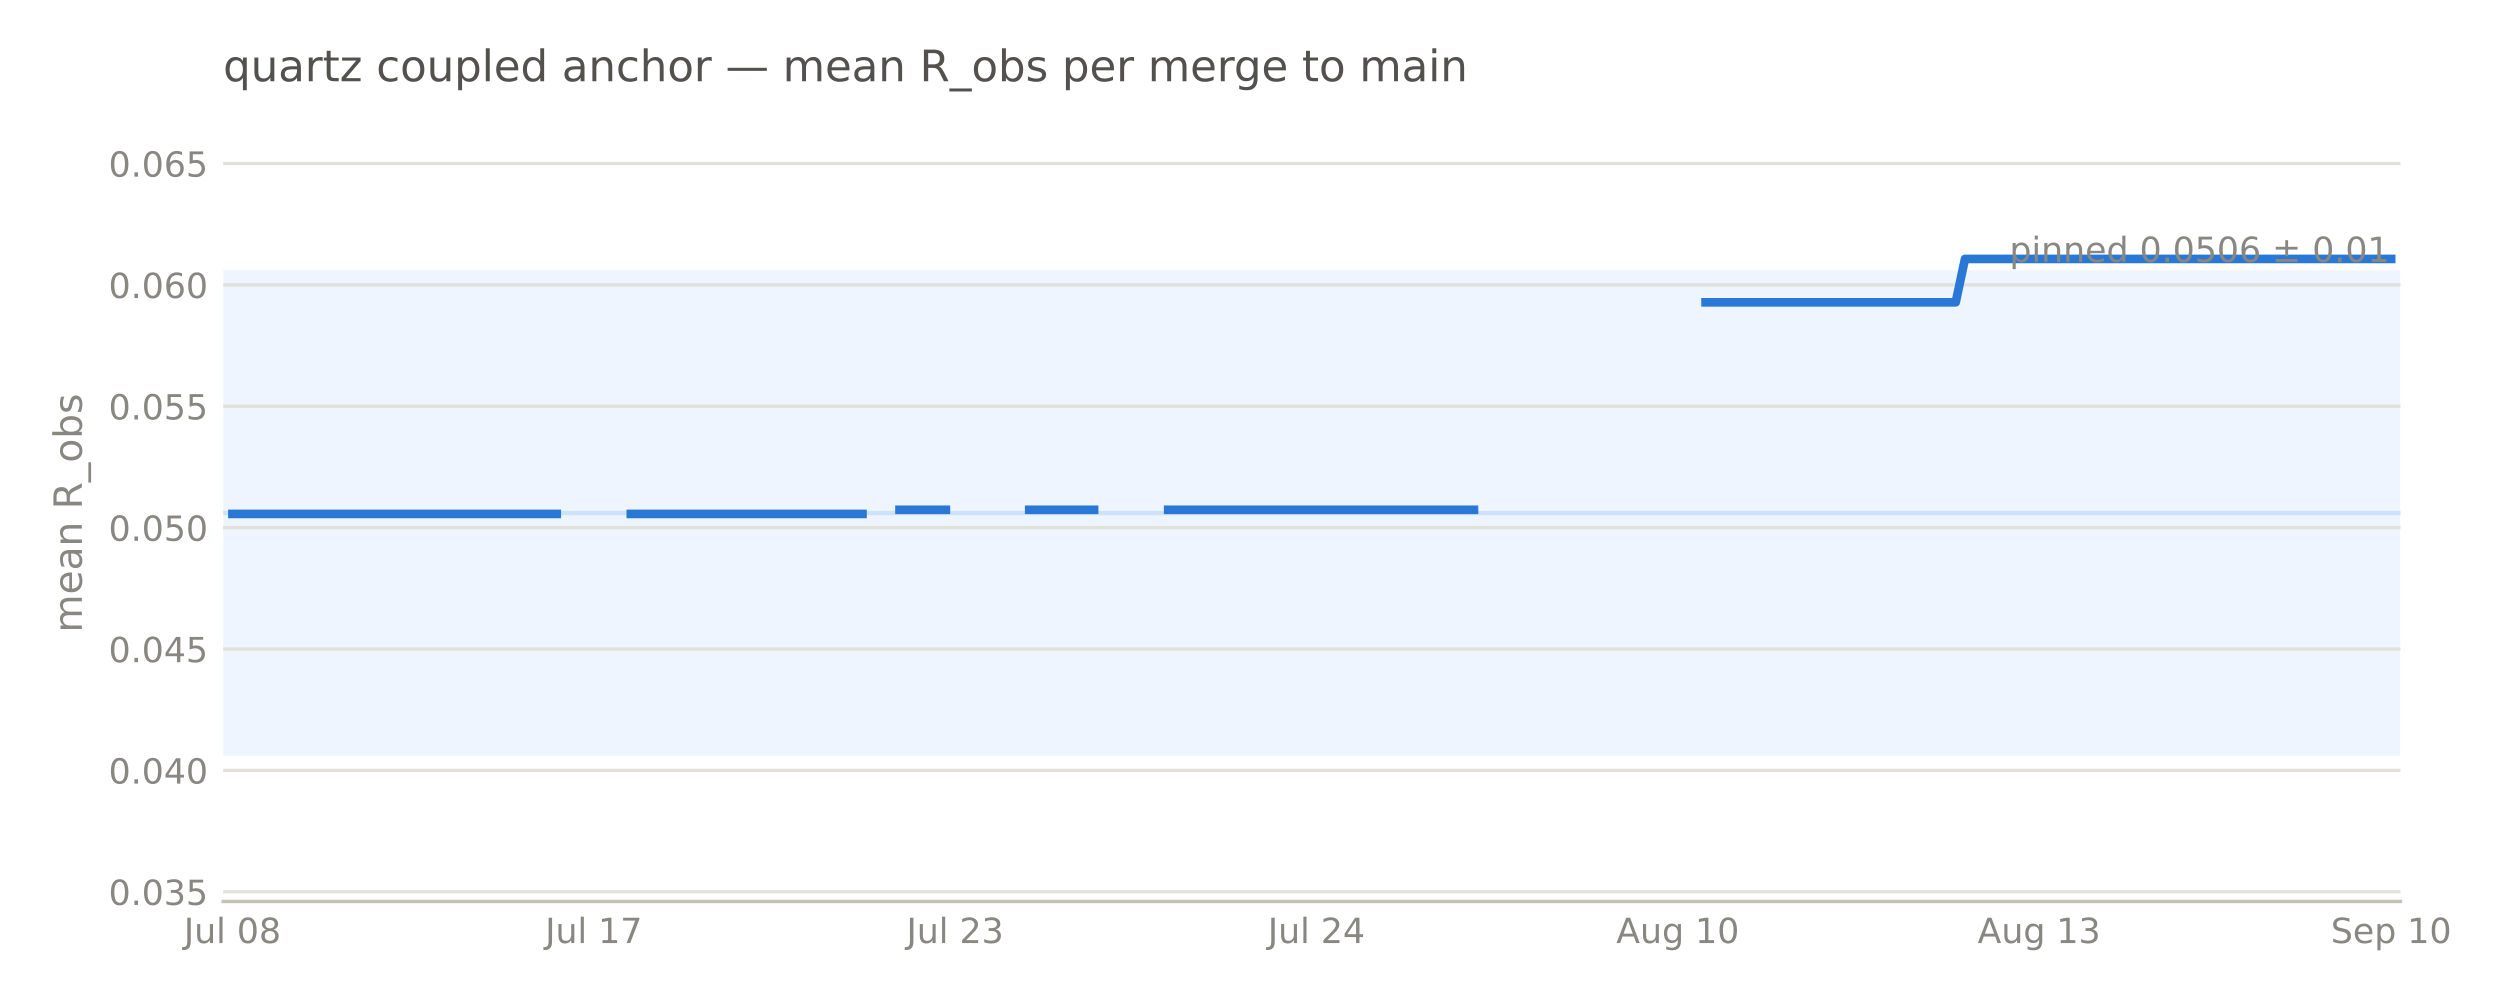
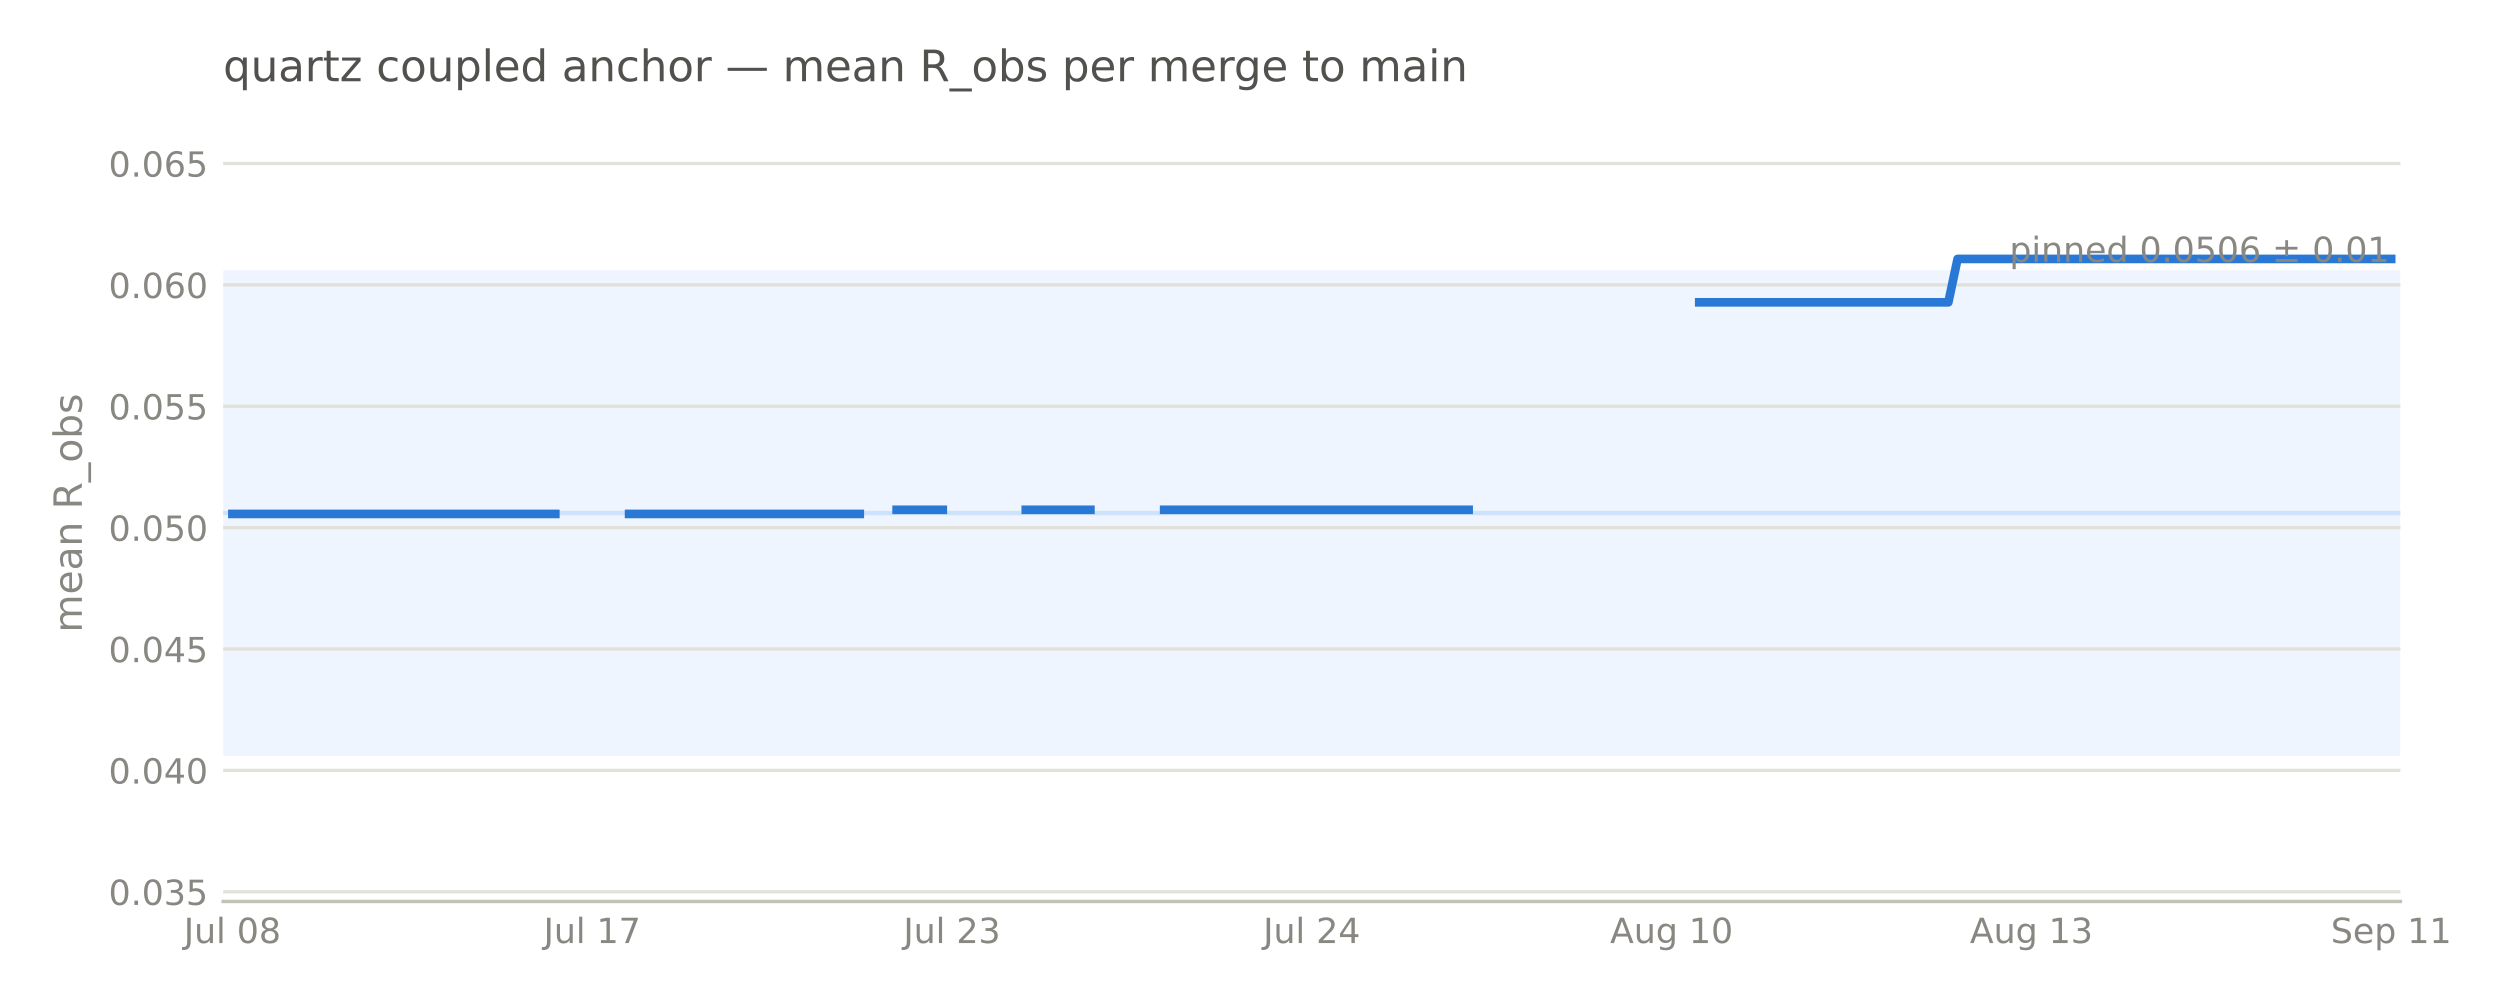
<svg xmlns="http://www.w3.org/2000/svg" width="576pt" height="230.4pt" viewBox="0 0 576 230.4" version="1.1">
  <defs>
    <style type="text/css">*{stroke-linejoin: round; stroke-linecap: butt}</style>
  </defs>
  <g id="figure_1">
    <g id="patch_1">
      <path d="M 0 230.4  L 576 230.4  L 576 0  L 0 0  L 0 230.4  z " style="fill: none; opacity: 0" />
    </g>
    <g id="axes_1">
      <g id="patch_2">
-         <path d="M 51.422 207.698  L 553.06 207.698  L 553.06 28.72  L 51.422 28.72  L 51.422 207.698  z " style="fill: none" />
+         <path d="M 51.422 207.698  L 553.052 207.698  L 553.052 28.72  L 51.422 28.72  L 51.422 207.698  z " style="fill: none" />
      </g>
      <g id="patch_3">
-         <path d="M 51.422 174.14  L 553.06 174.14  L 553.06 62.278  L 51.422 62.278  z " clip-path="url(#peba87fcec2)" style="fill: #cde2fb; opacity: 0.35" />
+         <path d="M 51.422 174.14  L 553.052 174.14  L 553.052 62.278  L 51.422 62.278  z " clip-path="url(#p5dc59209f5)" style="fill: #cde2fb; opacity: 0.35" />
      </g>
      <g id="matplotlib.axis_1">
        <g id="xtick_1">
          <g id="line2d_1" />
          <g id="text_1">
-             <text style="font-size: 8px; font-family: 'DejaVu Sans', 'Bitstream Vera Sans', 'Computer Modern Sans Serif', 'Lucida Grande', 'Verdana', 'Geneva', 'Lucid', 'Arial', 'Helvetica', 'Avant Garde', sans-serif; text-anchor: middle; fill: #898781" x="53.557" y="217.277" transform="rotate(-0 53.55674 217.2769)">Jul 08</text>
+             <text style="font-size: 8px; font-family: 'DejaVu Sans', 'Bitstream Vera Sans', 'Computer Modern Sans Serif', 'Lucida Grande', 'Verdana', 'Geneva', 'Lucid', 'Arial', 'Helvetica', 'Avant Garde', sans-serif; text-anchor: middle; fill: #898781" x="53.548" y="217.277" transform="rotate(-0 53.54766 217.2769)">Jul 08</text>
          </g>
        </g>
        <g id="xtick_2">
          <g id="line2d_2" />
          <g id="text_2">
-             <text style="font-size: 8px; font-family: 'DejaVu Sans', 'Bitstream Vera Sans', 'Computer Modern Sans Serif', 'Lucida Grande', 'Verdana', 'Geneva', 'Lucid', 'Arial', 'Helvetica', 'Avant Garde', sans-serif; text-anchor: middle; fill: #898781" x="136.807" y="217.277" transform="rotate(-0 136.8072 217.2769)">Jul 17</text>
+             <text style="font-size: 8px; font-family: 'DejaVu Sans', 'Bitstream Vera Sans', 'Computer Modern Sans Serif', 'Lucida Grande', 'Verdana', 'Geneva', 'Lucid', 'Arial', 'Helvetica', 'Avant Garde', sans-serif; text-anchor: middle; fill: #898781" x="136.444" y="217.277" transform="rotate(-0 136.444 217.2769)">Jul 17</text>
          </g>
        </g>
        <g id="xtick_3">
          <g id="line2d_3" />
          <g id="text_3">
-             <text style="font-size: 8px; font-family: 'DejaVu Sans', 'Bitstream Vera Sans', 'Computer Modern Sans Serif', 'Lucida Grande', 'Verdana', 'Geneva', 'Lucid', 'Arial', 'Helvetica', 'Avant Garde', sans-serif; text-anchor: middle; fill: #898781" x="220.058" y="217.277" transform="rotate(-0 220.0577 217.2769)">Jul 23</text>
+             <text style="font-size: 8px; font-family: 'DejaVu Sans', 'Bitstream Vera Sans', 'Computer Modern Sans Serif', 'Lucida Grande', 'Verdana', 'Geneva', 'Lucid', 'Arial', 'Helvetica', 'Avant Garde', sans-serif; text-anchor: middle; fill: #898781" x="219.34" y="217.277" transform="rotate(-0 219.3404 217.2769)">Jul 23</text>
          </g>
        </g>
        <g id="xtick_4">
          <g id="line2d_4" />
          <g id="text_4">
-             <text style="font-size: 8px; font-family: 'DejaVu Sans', 'Bitstream Vera Sans', 'Computer Modern Sans Serif', 'Lucida Grande', 'Verdana', 'Geneva', 'Lucid', 'Arial', 'Helvetica', 'Avant Garde', sans-serif; text-anchor: middle; fill: #898781" x="303.308" y="217.277" transform="rotate(-0 303.3082 217.2769)">Jul 24</text>
+             <text style="font-size: 8px; font-family: 'DejaVu Sans', 'Bitstream Vera Sans', 'Computer Modern Sans Serif', 'Lucida Grande', 'Verdana', 'Geneva', 'Lucid', 'Arial', 'Helvetica', 'Avant Garde', sans-serif; text-anchor: middle; fill: #898781" x="302.237" y="217.277" transform="rotate(-0 302.2368 217.2769)">Jul 24</text>
          </g>
        </g>
        <g id="xtick_5">
          <g id="line2d_5" />
          <g id="text_5">
-             <text style="font-size: 8px; font-family: 'DejaVu Sans', 'Bitstream Vera Sans', 'Computer Modern Sans Serif', 'Lucida Grande', 'Verdana', 'Geneva', 'Lucid', 'Arial', 'Helvetica', 'Avant Garde', sans-serif; text-anchor: middle; fill: #898781" x="386.559" y="217.276" transform="rotate(-0 386.5586 217.2763)">Aug 10</text>
+             <text style="font-size: 8px; font-family: 'DejaVu Sans', 'Bitstream Vera Sans', 'Computer Modern Sans Serif', 'Lucida Grande', 'Verdana', 'Geneva', 'Lucid', 'Arial', 'Helvetica', 'Avant Garde', sans-serif; text-anchor: middle; fill: #898781" x="385.133" y="217.276" transform="rotate(-0 385.1332 217.2763)">Aug 10</text>
          </g>
        </g>
        <g id="xtick_6">
          <g id="line2d_6" />
          <g id="text_6">
-             <text style="font-size: 8px; font-family: 'DejaVu Sans', 'Bitstream Vera Sans', 'Computer Modern Sans Serif', 'Lucida Grande', 'Verdana', 'Geneva', 'Lucid', 'Arial', 'Helvetica', 'Avant Garde', sans-serif; text-anchor: middle; fill: #898781" x="469.809" y="217.276" transform="rotate(-0 469.8091 217.2763)">Aug 13</text>
+             <text style="font-size: 8px; font-family: 'DejaVu Sans', 'Bitstream Vera Sans', 'Computer Modern Sans Serif', 'Lucida Grande', 'Verdana', 'Geneva', 'Lucid', 'Arial', 'Helvetica', 'Avant Garde', sans-serif; text-anchor: middle; fill: #898781" x="468.03" y="217.276" transform="rotate(-0 468.0296 217.2763)">Aug 13</text>
          </g>
        </g>
        <g id="xtick_7">
          <g id="line2d_7" />
          <g id="text_7">
-             <text style="font-size: 8px; font-family: 'DejaVu Sans', 'Bitstream Vera Sans', 'Computer Modern Sans Serif', 'Lucida Grande', 'Verdana', 'Geneva', 'Lucid', 'Arial', 'Helvetica', 'Avant Garde', sans-serif; text-anchor: middle; fill: #898781" x="550.925" y="217.276" transform="rotate(-0 550.9249 217.2763)">Sep 10</text>
+             <text style="font-size: 8px; font-family: 'DejaVu Sans', 'Bitstream Vera Sans', 'Computer Modern Sans Serif', 'Lucida Grande', 'Verdana', 'Geneva', 'Lucid', 'Arial', 'Helvetica', 'Avant Garde', sans-serif; text-anchor: middle; fill: #898781" x="550.926" y="217.276" transform="rotate(-0 550.926 217.2763)">Sep 11</text>
          </g>
        </g>
      </g>
      <g id="matplotlib.axis_2">
        <g id="ytick_1">
          <g id="line2d_8">
-             <path d="M 51.422 205.461  L 553.06 205.461  " clip-path="url(#peba87fcec2)" style="fill: none; stroke: #e1e0d9; stroke-width: 0.75; stroke-linecap: square" />
+             <path d="M 51.422 205.461  L 553.052 205.461  " clip-path="url(#p5dc59209f5)" style="fill: none; stroke: #e1e0d9; stroke-width: 0.75; stroke-linecap: square" />
          </g>
          <g id="line2d_9" />
          <g id="text_8">
            <text style="font-size: 8px; font-family: 'DejaVu Sans', 'Bitstream Vera Sans', 'Computer Modern Sans Serif', 'Lucida Grande', 'Verdana', 'Geneva', 'Lucid', 'Arial', 'Helvetica', 'Avant Garde', sans-serif; text-anchor: end; fill: #898781" x="47.922" y="208.5" transform="rotate(-0 47.92211 208.5)">0.035</text>
          </g>
        </g>
        <g id="ytick_2">
          <g id="line2d_10">
-             <path d="M 51.422 177.496  L 553.06 177.496  " clip-path="url(#peba87fcec2)" style="fill: none; stroke: #e1e0d9; stroke-width: 0.75; stroke-linecap: square" />
+             <path d="M 51.422 177.496  L 553.052 177.496  " clip-path="url(#p5dc59209f5)" style="fill: none; stroke: #e1e0d9; stroke-width: 0.75; stroke-linecap: square" />
          </g>
          <g id="line2d_11" />
          <g id="text_9">
            <text style="font-size: 8px; font-family: 'DejaVu Sans', 'Bitstream Vera Sans', 'Computer Modern Sans Serif', 'Lucida Grande', 'Verdana', 'Geneva', 'Lucid', 'Arial', 'Helvetica', 'Avant Garde', sans-serif; text-anchor: end; fill: #898781" x="47.922" y="180.535" transform="rotate(-0 47.92211 180.5346)">0.040</text>
          </g>
        </g>
        <g id="ytick_3">
          <g id="line2d_12">
-             <path d="M 51.422 149.53  L 553.06 149.53  " clip-path="url(#peba87fcec2)" style="fill: none; stroke: #e1e0d9; stroke-width: 0.75; stroke-linecap: square" />
+             <path d="M 51.422 149.53  L 553.052 149.53  " clip-path="url(#p5dc59209f5)" style="fill: none; stroke: #e1e0d9; stroke-width: 0.75; stroke-linecap: square" />
          </g>
          <g id="line2d_13" />
          <g id="text_10">
            <text style="font-size: 8px; font-family: 'DejaVu Sans', 'Bitstream Vera Sans', 'Computer Modern Sans Serif', 'Lucida Grande', 'Verdana', 'Geneva', 'Lucid', 'Arial', 'Helvetica', 'Avant Garde', sans-serif; text-anchor: end; fill: #898781" x="47.922" y="152.569" transform="rotate(-0 47.92211 152.5693)">0.045</text>
          </g>
        </g>
        <g id="ytick_4">
          <g id="line2d_14">
-             <path d="M 51.422 121.565  L 553.06 121.565  " clip-path="url(#peba87fcec2)" style="fill: none; stroke: #e1e0d9; stroke-width: 0.75; stroke-linecap: square" />
+             <path d="M 51.422 121.565  L 553.052 121.565  " clip-path="url(#p5dc59209f5)" style="fill: none; stroke: #e1e0d9; stroke-width: 0.75; stroke-linecap: square" />
          </g>
          <g id="line2d_15" />
          <g id="text_11">
            <text style="font-size: 8px; font-family: 'DejaVu Sans', 'Bitstream Vera Sans', 'Computer Modern Sans Serif', 'Lucida Grande', 'Verdana', 'Geneva', 'Lucid', 'Arial', 'Helvetica', 'Avant Garde', sans-serif; text-anchor: end; fill: #898781" x="47.922" y="124.604" transform="rotate(-0 47.92211 124.604)">0.050</text>
          </g>
        </g>
        <g id="ytick_5">
          <g id="line2d_16">
-             <path d="M 51.422 93.6  L 553.06 93.6  " clip-path="url(#peba87fcec2)" style="fill: none; stroke: #e1e0d9; stroke-width: 0.75; stroke-linecap: square" />
+             <path d="M 51.422 93.6  L 553.052 93.6  " clip-path="url(#p5dc59209f5)" style="fill: none; stroke: #e1e0d9; stroke-width: 0.75; stroke-linecap: square" />
          </g>
          <g id="line2d_17" />
          <g id="text_12">
            <text style="font-size: 8px; font-family: 'DejaVu Sans', 'Bitstream Vera Sans', 'Computer Modern Sans Serif', 'Lucida Grande', 'Verdana', 'Geneva', 'Lucid', 'Arial', 'Helvetica', 'Avant Garde', sans-serif; text-anchor: end; fill: #898781" x="47.922" y="96.639" transform="rotate(-0 47.92211 96.63863)">0.055</text>
          </g>
        </g>
        <g id="ytick_6">
          <g id="line2d_18">
-             <path d="M 51.422 65.634  L 553.06 65.634  " clip-path="url(#peba87fcec2)" style="fill: none; stroke: #e1e0d9; stroke-width: 0.75; stroke-linecap: square" />
+             <path d="M 51.422 65.634  L 553.052 65.634  " clip-path="url(#p5dc59209f5)" style="fill: none; stroke: #e1e0d9; stroke-width: 0.75; stroke-linecap: square" />
          </g>
          <g id="line2d_19" />
          <g id="text_13">
            <text style="font-size: 8px; font-family: 'DejaVu Sans', 'Bitstream Vera Sans', 'Computer Modern Sans Serif', 'Lucida Grande', 'Verdana', 'Geneva', 'Lucid', 'Arial', 'Helvetica', 'Avant Garde', sans-serif; text-anchor: end; fill: #898781" x="47.922" y="68.673" transform="rotate(-0 47.92211 68.6733)">0.060</text>
          </g>
        </g>
        <g id="ytick_7">
          <g id="line2d_20">
-             <path d="M 51.422 37.669  L 553.06 37.669  " clip-path="url(#peba87fcec2)" style="fill: none; stroke: #e1e0d9; stroke-width: 0.75; stroke-linecap: square" />
+             <path d="M 51.422 37.669  L 553.052 37.669  " clip-path="url(#p5dc59209f5)" style="fill: none; stroke: #e1e0d9; stroke-width: 0.75; stroke-linecap: square" />
          </g>
          <g id="line2d_21" />
          <g id="text_14">
            <text style="font-size: 8px; font-family: 'DejaVu Sans', 'Bitstream Vera Sans', 'Computer Modern Sans Serif', 'Lucida Grande', 'Verdana', 'Geneva', 'Lucid', 'Arial', 'Helvetica', 'Avant Garde', sans-serif; text-anchor: end; fill: #898781" x="47.922" y="40.708" transform="rotate(-0 47.92211 40.70797)">0.065</text>
          </g>
        </g>
        <g id="text_15">
          <text style="font-size: 9px; font-family: 'DejaVu Sans', 'Bitstream Vera Sans', 'Computer Modern Sans Serif', 'Lucida Grande', 'Verdana', 'Geneva', 'Lucid', 'Arial', 'Helvetica', 'Avant Garde', sans-serif; text-anchor: middle; fill: #898781" x="18.858" y="118.209" transform="rotate(-90 18.8575 118.2091)">mean R_obs</text>
        </g>
      </g>
      <g id="line2d_22">
-         <path d="M 51.422 118.209  L 553.06 118.209  " clip-path="url(#peba87fcec2)" style="fill: none; stroke: #cde2fb; stroke-linecap: square" />
+         <path d="M 51.422 118.209  L 553.052 118.209  " clip-path="url(#p5dc59209f5)" style="fill: none; stroke: #cde2fb; stroke-linecap: square" />
      </g>
      <g id="patch_4">
-         <path d="M 51.422 207.698  L 553.06 207.698  " style="fill: none; stroke: #c3c2b7; stroke-width: 0.8; stroke-linejoin: miter; stroke-linecap: square" />
+         <path d="M 51.422 207.698  L 553.052 207.698  " style="fill: none; stroke: #c3c2b7; stroke-width: 0.8; stroke-linejoin: miter; stroke-linecap: square" />
      </g>
      <g id="line2d_23">
-         <path d="M 53.557 118.409  L 128.269 118.409  M 145.346 118.409  L 198.711 118.409  M 207.25 117.455  L 217.923 117.455  M 237.135 117.455  L 252.077 117.455  M 269.154 117.455  L 339.597 117.455  M 392.963 69.652  L 450.597 69.652  L 452.732 59.661  L 550.925 59.661  L 550.925 59.661  " clip-path="url(#peba87fcec2)" style="fill: none; stroke: #2a78d6; stroke-width: 2; stroke-linecap: square" />
+         <path d="M 53.548 118.409  L 127.942 118.409  M 144.946 118.409  L 198.085 118.409  M 206.587 117.455  L 217.215 117.455  M 236.345 117.455  L 251.224 117.455  M 268.228 117.455  L 338.371 117.455  M 391.51 69.652  L 448.9 69.652  L 451.025 59.661  L 550.926 59.661  L 550.926 59.661  " clip-path="url(#p5dc59209f5)" style="fill: none; stroke: #2a78d6; stroke-width: 2; stroke-linecap: square" />
      </g>
      <g id="text_16">
-         <text style="font-size: 8px; font-family: 'DejaVu Sans', 'Bitstream Vera Sans', 'Computer Modern Sans Serif', 'Lucida Grande', 'Verdana', 'Geneva', 'Lucid', 'Arial', 'Helvetica', 'Avant Garde', sans-serif; text-anchor: end; fill: #898781" x="550.551" y="60.357" transform="rotate(-0 550.5514 60.35652)">pinned 0.0506 ± 0.01</text>
+         <text style="font-size: 8px; font-family: 'DejaVu Sans', 'Bitstream Vera Sans', 'Computer Modern Sans Serif', 'Lucida Grande', 'Verdana', 'Geneva', 'Lucid', 'Arial', 'Helvetica', 'Avant Garde', sans-serif; text-anchor: end; fill: #898781" x="550.543" y="60.357" transform="rotate(-0 550.5434 60.35652)">pinned 0.0506 ± 0.01</text>
      </g>
      <g id="text_17">
        <text style="font-size: 10px; font-family: 'DejaVu Sans', 'Bitstream Vera Sans', 'Computer Modern Sans Serif', 'Lucida Grande', 'Verdana', 'Geneva', 'Lucid', 'Arial', 'Helvetica', 'Avant Garde', sans-serif; text-anchor: start; fill: #52514e" x="51.422" y="18.72" transform="rotate(-0 51.42211 18.72)">quartz coupled anchor — mean R_obs per merge to main</text>
      </g>
    </g>
  </g>
  <defs>
-     <clipPath id="peba87fcec2">
-       <rect x="51.422" y="28.72" width="501.637" height="178.978" />
+     <clipPath id="p5dc59209f5">
+       <rect x="51.422" y="28.72" width="501.629" height="178.978" />
    </clipPath>
  </defs>
</svg>
